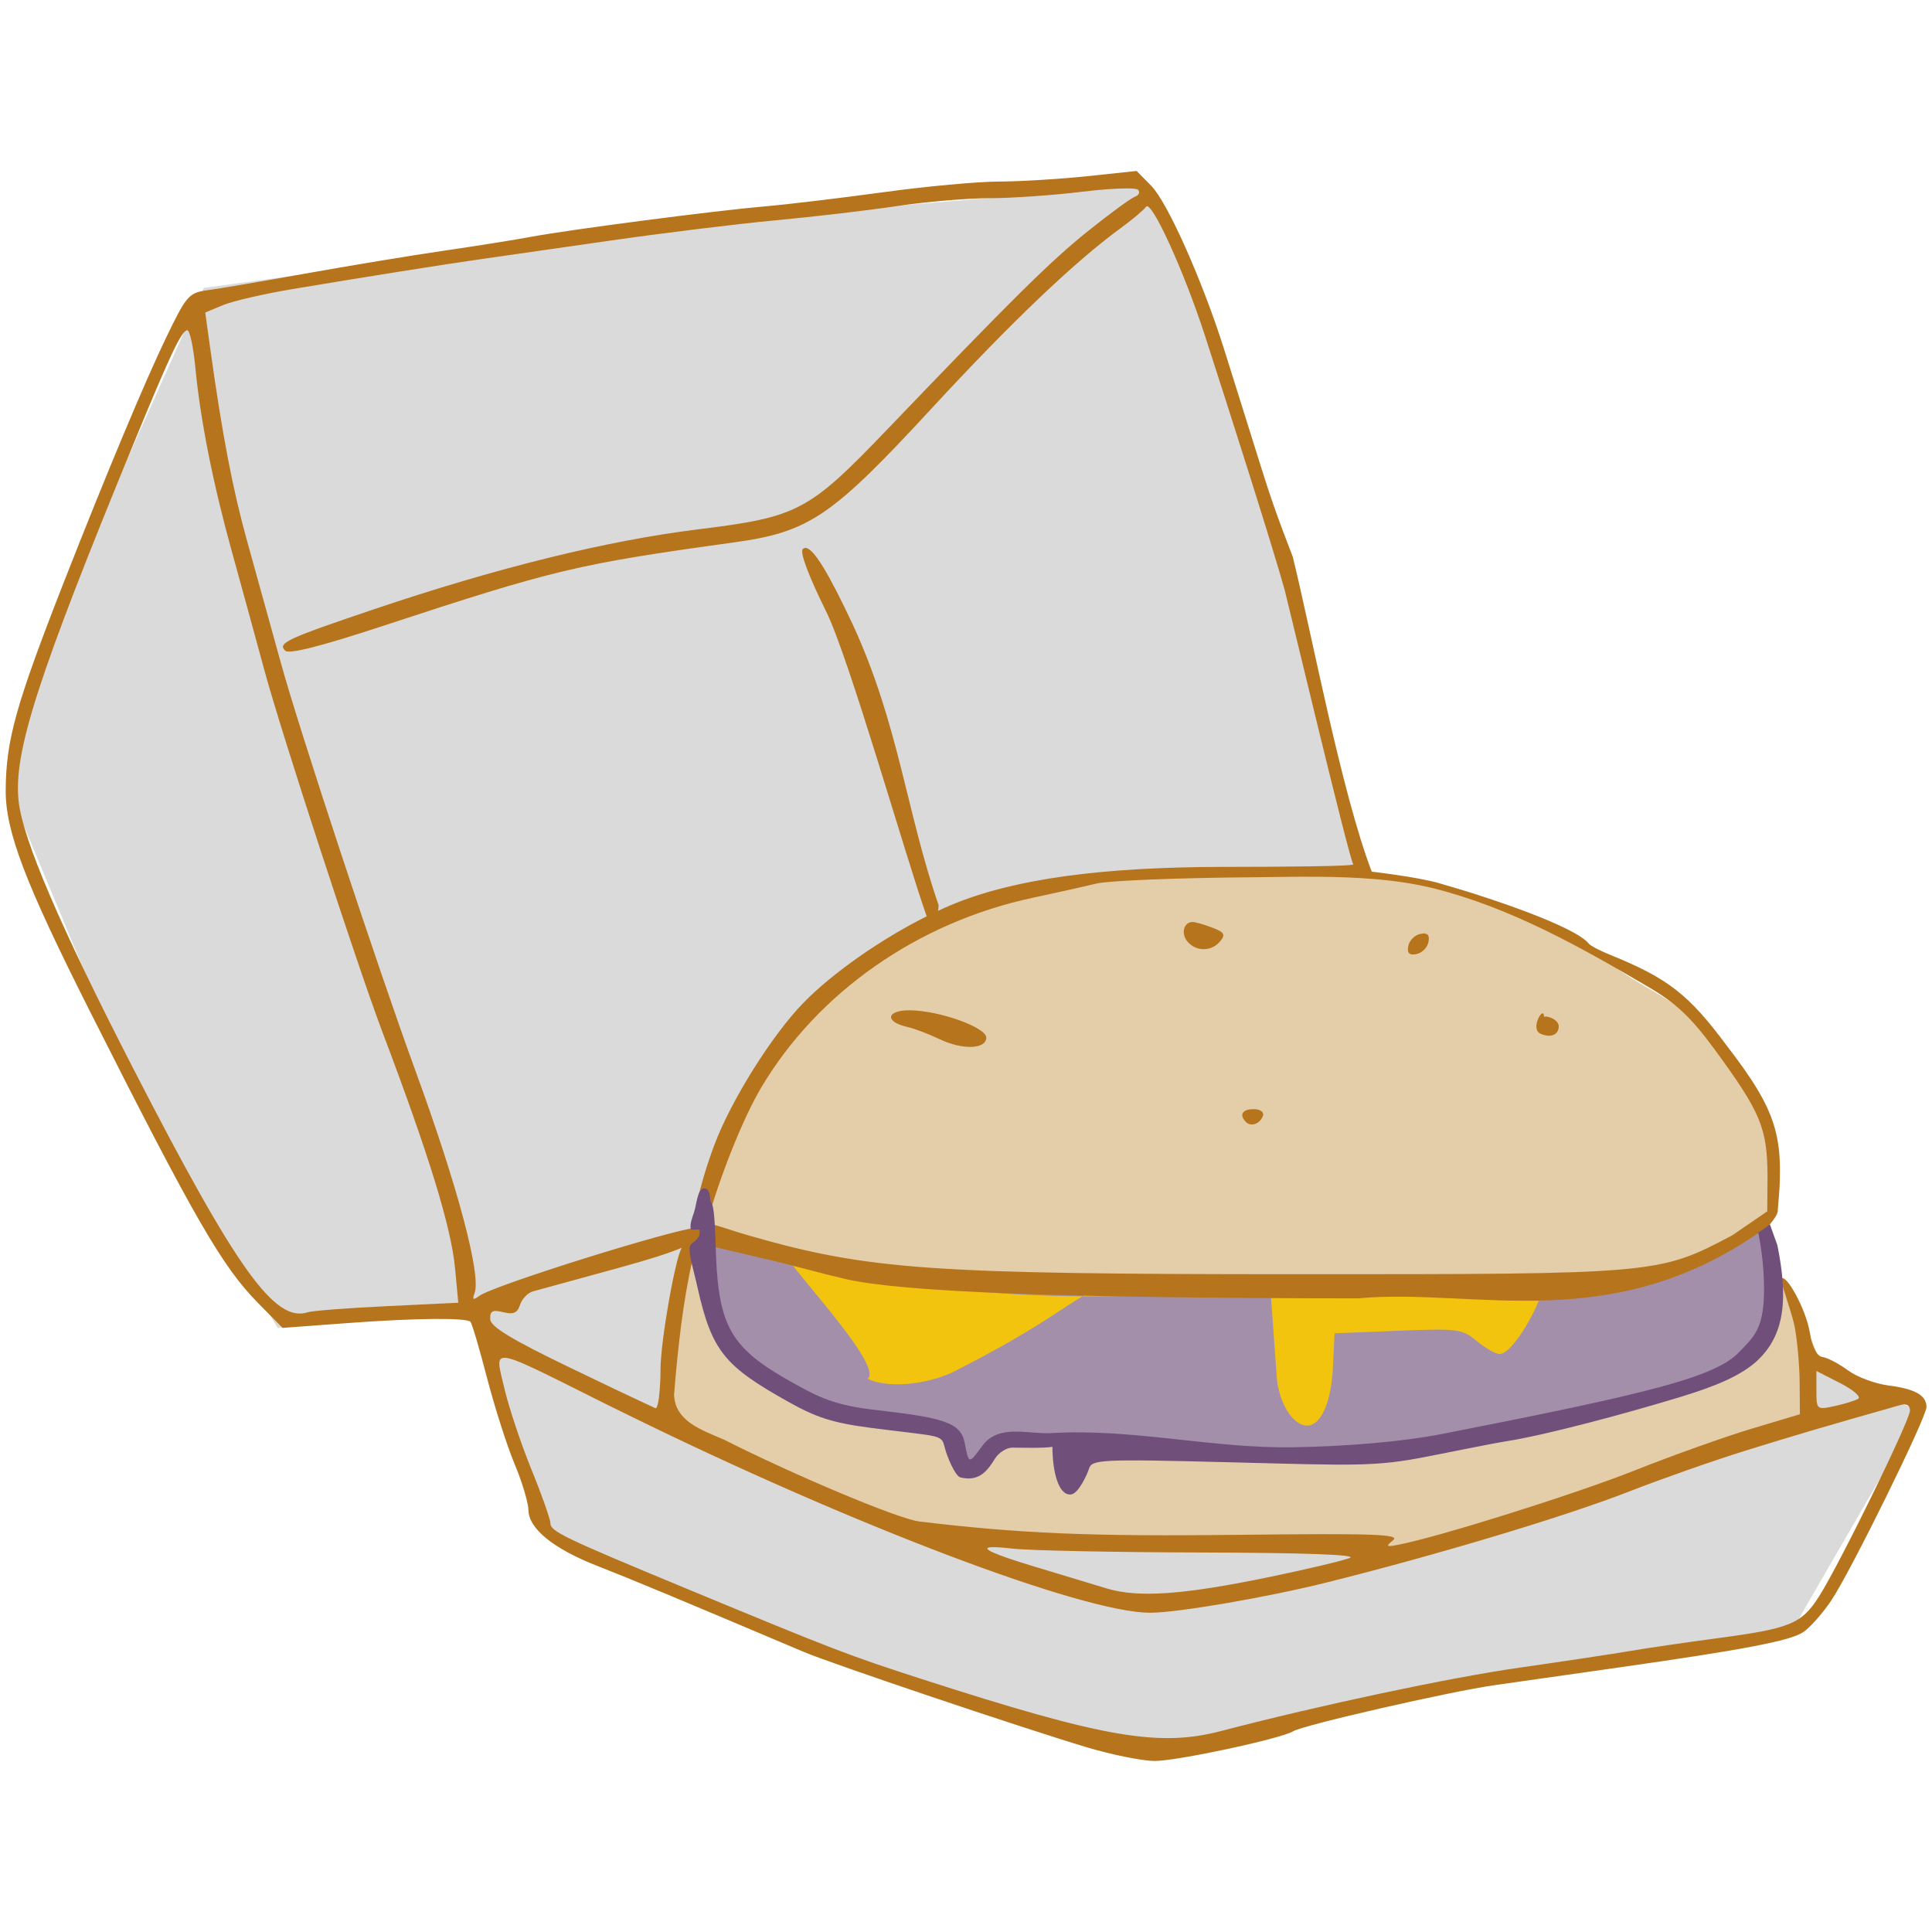
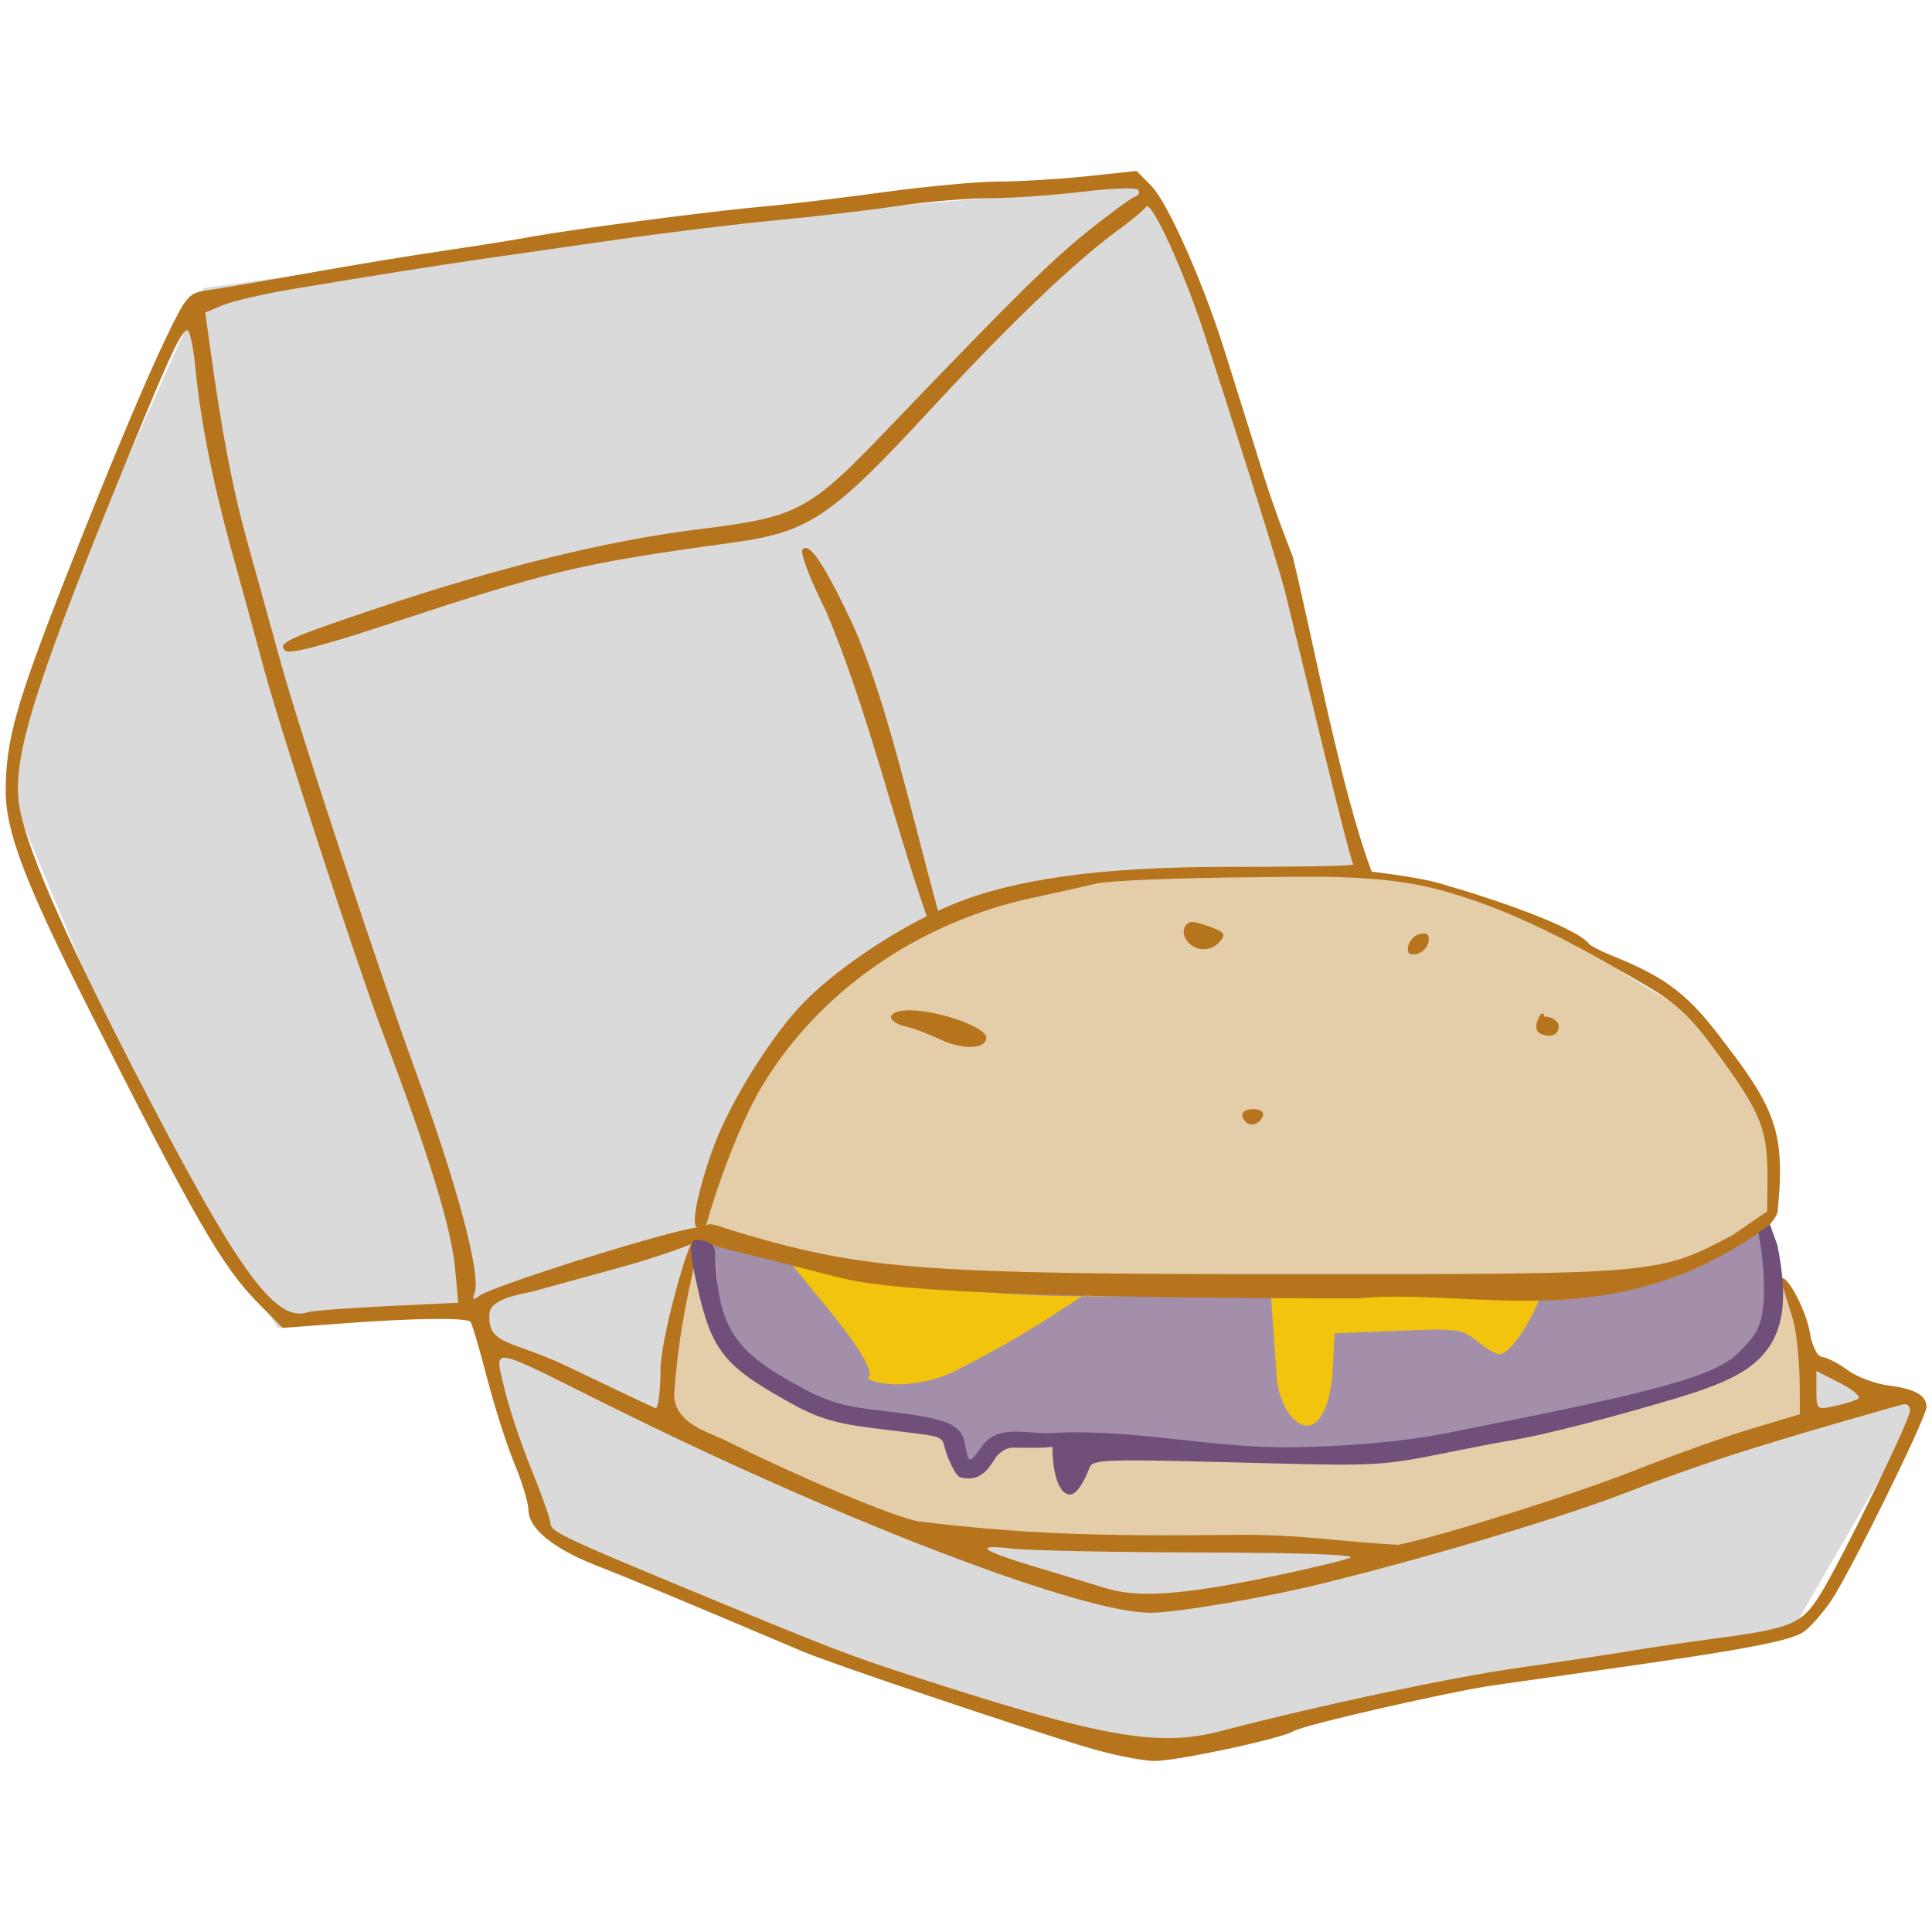
<svg xmlns="http://www.w3.org/2000/svg" version="1.1" id="svg2" width="351" height="351" viewBox="0 0 351 351">
  <defs id="defs6" />
  <path style="opacity:1;vector-effect:none;fill:#a48fab;fill-opacity:1;stroke:none;stroke-width:0.813;stroke-linecap:butt;stroke-linejoin:miter;stroke-miterlimit:4;stroke-dasharray:none;stroke-dashoffset:0;stroke-opacity:1" d="m 322.406,238.844 c -1.047,0.703 -5.772,7.566 -9.798,9.86 -17.828,10.159 -28.64,15.423 -59.684,15.07 -26.242,-0.298 -53.35,4.803 -76.849,2.101 -15.621,-1.796 -29.556,-7.628 -40.915,-18.652 -7.504,-7.283 -10.246,-26.179 -5.292,-30.921 1.282,-1.228 7.286,8.06 25.636,12.764 16.442,4.215 44.143,3.817 65.083,4.217 23.349,0.447 50.76,1.623 69.042,-2.397 17.709,-3.894 26.609,-12.988 29.77,-12.593" id="path4616" />
  <path id="path4519-6" d="m 327.396,258.554 c -9.646,8.615 -42.554,19.164 -76.01,23.325 -30.357,3.776 -60.609,1.851 -84.813,-3.265 C 151.25,275.375 123.037,266.36 123.5,257.5 c -1.129,-7.104 -14.331,-16.42 1.534,-30.636 8.147,-7.3 3.15,12.766 7.623,17.131 9.85,9.609 25.281,13.547 39.382,16.641 2.191,0.481 1.523,5.302 3.74,5.657 2.376,0.38 4.522,-5.053 6.952,-4.955 13.611,0.545 28.15,2.906 41.15,2.516 22.781,-0.683 44.38,0.457 66.499,-6.749 9.195,-2.996 19.132,-4.606 28.242,-12.889 2.431,-2.21 2.503,-9.246 4.95,-11.925 5.421,12.226 12.039,18.927 3.825,26.263 z" style="fill:#e4cda9" />
  <path style="opacity:1;vector-effect:none;fill:#dadada;fill-opacity:1;stroke:none;stroke-width:0.813;stroke-linecap:butt;stroke-linejoin:miter;stroke-miterlimit:4;stroke-dasharray:none;stroke-dashoffset:0;stroke-opacity:1" d="m 37.026,52.308 84.336,-11.504 86.059,-7.114 14.021,27.371 26.788,97.872 c 0,0 -52.06,-4.706 -74.298,6.386 -16.644,8.301 -31.907,18.2 -43.589,43.312 -2.178,4.681 -3.799,15.381 -3.799,15.381 l -3.103,14.526 -2.848,19.048 54.28,23.342 80.385,1.437 73.252,-23.873 1.492,-9.412 18.682,7.201 -18.069,31.232 -4.786,8.272 L 206.451,317.807 151.882,301.38 99.35,278.606 84.943,238.485 50.438,241.225 24.313,198.017 1.855,144.068 5.897,123.901 15.171,101.199 Z" id="rect4521" />
  <path id="path4519" d="m 319.255,223.696 c -19.088,14.932 -93.028,11.058 -143.905,7.976 -15.633,-0.947 -48.674,-1.871 -48.211,-10.731 -1.129,-7.104 8.283,-27.919 24.148,-42.134 8.147,-7.3 18.311,-11.762 26.215,-15.032 18.783,-7.771 44.203,-5.705 62.407,-5.796 18.349,-0.092 39.063,6.332 53.566,17.705 5.004,3.924 11.212,5.846 16.796,12.022 10.367,11.465 18.284,28.716 8.985,35.99 z" style="fill:#e4cda9" />
  <path id="path4515" d="M 280.138,234.205 C 279.913,236.978 274.833,246 272.466,246 c -0.722,0 -2.585,-1.055 -4.139,-2.344 -2.689,-2.23 -3.39,-2.322 -14.347,-1.883 l -11.52,0.461 -0.293,6.133 C 241.859,254.778 239.993,259 237.467,259 235.019,259 232.532,255.24 232,250.733 l -1.244,-17.247 -13.763,-0.047 c -24.446,-1.239 -12.979,0.288 -44.124,15.962 -4.639,2.1 -11.417,2.907 -15.238,1.094 3.425,-2.563 -18.855,-25.071 -15.114,-23.601 48.104,18.899 116.831,-0.337 137.621,7.311 z" style="fill:#f3c40e" />
-   <path style="fill:#b6751d" d="m 206.5,31.061 -9,0.951 c -4.95,0.524 -12.162,0.961 -16.027,0.971 -3.865,0.01 -13.315,0.881 -21,1.938 -7.685,1.056 -17.348,2.212 -21.473,2.566 -9.028,0.777 -35.532,4.228 -42.5,5.535 -2.75,0.516 -9.95,1.663 -16,2.549 -6.05,0.886 -17.3,2.744 -25,4.129 -7.7,1.385 -15.662,2.74 -17.693,3.01 -3.502,0.466 -3.898,0.913 -7.633,8.641 C 26.397,69.164 19.204,86.355 11.703,105.5 2.888,127.998 1.089,134.414 1.035,143.557 0.991,151.039 4.57,160.415 16.471,184 c 18.941,37.536 23.889,46.113 30.428,52.746 l 4.441,4.504 11.58,-0.861 c 12.415,-0.925 21.775,-1.026 22.557,-0.244 0.265,0.265 1.623,4.867 3.016,10.227 1.393,5.36 3.651,12.407 5.02,15.658 0.93,2.211 1.716,4.582 2.143,6.312 C 95.855,273.156 96,273.871 96,274.283 c 0,3.401 4.509,7.08 12.5,10.199 5.996,2.341 14.929,6.062 37.5,15.621 5.138,2.176 39.514,13.761 51.5,17.355 4.4,1.319 9.883,2.43 12.186,2.469 3.884,0.066 23.057,-4.033 25.275,-5.404 1.804,-1.115 28.43,-7.209 36.539,-8.363 4.4,-0.626 14.525,-2.068 22.5,-3.203 22.829,-3.249 31.182,-4.846 33.578,-6.416 1.224,-0.802 3.523,-3.389 5.111,-5.75 C 336.192,285.585 350,257.525 350,255.611 c 0,-2.108 -2.089,-3.29 -6.904,-3.902 -2.422,-0.308 -5.728,-1.541 -7.348,-2.738 -1.62,-1.198 -3.684,-2.286 -4.586,-2.418 -1.089,-0.16 -1.887,-1.695 -2.379,-4.574 -0.695,-4.07 -4.243,-10.665 -5.212,-9.688 -0.236,0.238 1.994,6.234 2.472,8.709 0.478,2.475 0.89,7.074 0.914,10.219 l 0.043,5.717 -8.75,2.619 c -4.812,1.441 -14.375,4.854 -21.25,7.584 -10.895,4.327 -35.643,12.105 -43,13.514 -2.186,0.419 -2.298,0.315 -0.898,-0.836 1.329,-1.092 -3.511,-1.257 -28.5,-0.969 -26.505,0.306 -39.313,-0.235 -57.602,-2.43 -3.727,-0.447 -22.48,-8.307 -35.5,-14.879 -4.457,-1.913 -8.728,-3.385 -9.039,-8.074 0.079,-1.13 0.175,-2.262 0.279,-3.396 0.795,-8.626 1.731,-16.084 3.872,-24.695 0,0.73 10.071,2.593 19.841,5.197 2.442,0.651 4.899,1.278 7.232,1.814 10.273,2.362 39.651,3.467 93,3.5 21.424,-2.008 46.708,7.364 74.734,-13.281 2.05,-2.47 1.431,-2.564 1.605,-3.244 1.126,-12.798 -0.038,-17.363 -9.357,-29.449 -6.835,-9.214 -10.658,-12.193 -21.035,-16.396 -1.896,-0.768 -3.672,-1.685 -3.947,-2.039 -2.435,-3.133 -17.902,-8.377 -27.369,-11.061 -3.937,-1.116 -12.104,-2.057 -12.104,-2.057 -5.513,-14.481 -10.808,-42.762 -14.336,-57.17 -0.106,-0.435 -2.821,-6.922 -5.35,-15 C 226.998,78.109 223.794,67.9 222.408,63.5 218.503,51.107 212.126,36.783 209.174,33.779 Z m -1.779,3.17 c 1.14,0.002 1.882,0.082 2.035,0.246 0.409,0.439 0.151,1.008 -0.574,1.266 -0.725,0.258 -4.55,3.059 -8.5,6.225 -6.812,5.458 -13.545,12.109 -36.275,35.826 -14.55,15.181 -16.309,16.114 -34.734,18.396 C 110.236,98.226 90.237,103.161 68,110.67 c -15.979,5.396 -17.587,6.143 -16.195,7.535 0.693,0.693 6.416,-0.755 17.857,-4.52 30.987,-10.195 35.316,-11.225 63.516,-15.117 13.854,-1.912 17.813,-4.588 36.141,-24.438 14.327,-15.516 25.939,-26.594 34.182,-32.607 2.2,-1.605 4.317,-3.385 4.705,-3.957 0.938,-1.383 6.895,11.654 10.721,23.465 4.812,14.855 12.22,38.089 14.475,46.172 0.307,1.1 11.84,49.393 12.453,49.797 0.613,0.404 -13.218,0.483 -23.668,0.494 -22.12,0.024 -37.894,2.203 -49.027,6.775 -0.899,0.369 -1.82,0.78 -2.748,1.211 0.064,-0.322 0.111,-0.663 0.111,-1.039 -5.888,-17.052 -7.22,-32.781 -15.574,-50.941 -4.452,-9.476 -7.124,-13.85 -8.566,-13.951 -0.206,-0.015 -0.387,0.057 -0.545,0.215 -0.557,0.557 1.107,4.991 4.232,11.277 4.166,8.381 14.554,44.89 18.211,55.213 0.028,0.079 0.058,0.142 0.088,0.211 -8.253,4.126 -17.048,10.237 -22.4,15.719 -5.703,5.841 -13.162,17.745 -16.205,25.859 -2.52,6.72 -4.534,14.957 -3.017,14.957 -4.276,0.27 -37.06,10.505 -39.682,12.439 -1.122,0.828 -1.306,0.71 -0.84,-0.537 C 87.439,231.646 83.13,215.461 75.465,194.5 68.688,175.969 54.375,132.593 51.047,120.5 49.23,113.9 46.472,103.947 44.916,98.381 42.29,88.988 40.344,78.822 38.17,63.139 l -0.881,-6.361 3.197,-1.336 C 42.245,54.707 47.917,53.395 53.092,52.527 66.237,50.324 80.422,48.071 87.5,47.062 c 3.3,-0.47 13.875,-1.987 23.5,-3.369 9.625,-1.382 23.125,-3.036 30,-3.676 6.875,-0.639 16.775,-1.802 22,-2.584 5.225,-0.782 12.789,-1.425 16.809,-1.428 4.02,-0.003 11.56,-0.527 16.756,-1.166 3.248,-0.399 6.256,-0.612 8.156,-0.609 z M 34.035,60 c 0.444,0 1.096,3.038 1.451,6.75 0.905,9.468 3.183,20.983 6.58,33.25 1.599,5.775 4.313,15.675 6.031,22 3.065,11.281 16.888,53.627 21.375,65.482 8.491,22.434 12.509,35.509 13.205,42.967 l 0.582,6.229 -12.939,0.619 c -7.116,0.34 -13.587,0.836 -14.379,1.1 C 49.949,240.39 43.041,230.747 24.143,194 10.927,168.304 4.208,152.644 3.396,145.65 2.369,136.795 6.812,123.012 24.721,79.5 30.995,64.256 33.028,60 34.035,60 Z m 205.271,99.285 c 6.984,0.049 14.546,0.448 21.188,2.117 13.91,3.496 26.482,10.545 39.096,17.971 4.899,2.884 7.686,5.517 11.854,11.201 8.416,11.478 9.598,14.279 9.676,22.93 l -0.051,6.57 -6.357,4.354 c -13.359,7.064 -13.52,7.077 -79.457,7.068 -66.241,-0.009 -77.4,-0.795 -99.016,-6.977 -5.97,-1.707 -7.699,-2.844 -8.069,-1.523 2.834,-10.077 7.029,-20.211 10.162,-25.475 10.304,-17.309 28.484,-29.99 49.361,-34.43 4.121,-0.876 9.292,-2.031 11.492,-2.566 2.2,-0.535 15.025,-1.053 28.5,-1.148 3.449,-0.025 7.431,-0.121 11.621,-0.092 z m -22.627,8.219 c -1.617,0 -2.177,2.073 -0.957,3.543 1.557,1.876 4.38,1.863 5.949,-0.027 1.021,-1.231 0.775,-1.657 -1.443,-2.5 -1.471,-0.559 -3.067,-1.016 -3.549,-1.016 z m 42.104,2.062 c -0.064,-0.016 -0.203,0.038 -0.293,0.045 -0.137,0.011 -0.288,0.031 -0.453,0.062 -1.006,0.194 -1.988,1.176 -2.182,2.182 -0.254,1.321 0.157,1.733 1.479,1.479 1.006,-0.194 1.988,-1.176 2.182,-2.182 0.195,-1.011 -0.002,-1.489 -0.697,-1.543 0,-0.025 -0.014,-0.038 -0.035,-0.043 z m -93.432,13.98 c -4.308,-0.049 -4.719,2.066 -0.584,3.006 1.33,0.302 3.993,1.308 5.918,2.234 4.151,1.998 8.5,1.852 8.5,-0.283 0,-1.853 -8.493,-4.896 -13.834,-4.957 z m 114.916,0.553 c -0.602,0.002 -2.047,3.052 -0.332,3.738 1.891,0.757 3.25,0.163 3.25,-1.418 0,-0.779 -1.012,-1.561 -2.25,-1.736 -0.152,-0.021 -0.436,0.107 -0.436,-0.031 0,-0.39 -0.093,-0.553 -0.232,-0.553 z m -52.498,17.404 c -2.077,0 -2.701,1.049 -1.396,2.354 0.926,0.926 2.597,0.295 3.084,-1.166 0.221,-0.663 -0.524,-1.188 -1.688,-1.188 z M 123.869,226.688 C 122.737,228.304 120,243.648 120,248.807 c 0,1.38 -0.058,2.567 -0.139,3.631 -0.161,2.117 -0.447,3.521 -0.795,3.396 -0.111,-0.04 -1.471,-0.686 -2.131,-0.992 -2.387,-1.107 -7.058,-3.325 -13.311,-6.342 -10.813,-5.217 -14.523,-7.474 -14.566,-8.859 -0.046,-1.477 0.44,-1.731 2.373,-1.246 1.853,0.465 2.579,0.144 3.051,-1.342 0.341,-1.073 1.384,-2.166 2.318,-2.43 0.934,-0.264 7.938,-2.187 15.564,-4.271 5.346,-1.462 9.111,-2.649 11.504,-3.664 z m -32.154,19.99 c 1.889,0.046 6.864,2.661 18.268,8.359 1.397,0.698 2.8,1.38 4.201,2.068 C 154.76,277.053 196.709,293 208.957,293 c 4.94,0 21.218,-2.791 32.043,-5.494 20.382,-5.09 43.478,-12.037 55,-16.543 5.775,-2.258 15.225,-5.578 21,-7.377 8.896,-2.771 14.115,-4.309 28.25,-8.322 1.109,-0.315 1.75,0.053 1.75,1.002 0,1.753 -12.672,27.671 -16.473,33.691 -3.193,5.057 -5.232,5.901 -18.527,7.67 -5.775,0.768 -12.975,1.822 -16,2.342 -3.025,0.519 -12.025,1.875 -20,3.014 -12.663,1.808 -36.121,6.79 -54.234,11.52 -11.248,2.937 -21.356,1.177 -54.266,-9.449 -13.368,-4.316 -15.736,-5.226 -43,-16.527 -22.118,-9.168 -24.5,-10.315 -24.5,-11.797 0,-0.528 -0.858,-3.082 -2.07,-6.258 -0.427,-1.118 -0.892,-2.304 -1.387,-3.518 -1.901,-4.662 -4.114,-11.304 -4.92,-14.758 -0.84,-3.601 -1.575,-5.559 0.092,-5.518 z M 330,249.078 l 4.33,2.211 c 2.382,1.216 3.844,2.496 3.25,2.846 -0.594,0.349 -2.543,0.948 -4.33,1.33 -3.185,0.68 -3.25,0.624 -3.25,-2.846 z m -149.871,32.012 c 0.742,-0.037 2.031,0.051 3.871,0.262 3.025,0.347 18.55,0.664 34.5,0.703 18.415,0.046 28.175,0.403 26.742,0.979 -1.241,0.499 -7.766,2.051 -14.5,3.447 -15.762,3.269 -23.998,3.846 -29.742,2.084 -2.475,-0.759 -8.244,-2.504 -12.82,-3.877 -7.57,-2.271 -10.276,-3.488 -8.051,-3.598 z" id="path4509" />
-   <path style="fill:#704f7b" d="m 191.031,260.357 c -4.238,0.257 -9.552,-1.724 -12.531,2.277 -2.516,3.403 -2.451,3.47 -3.258,-0.564 -0.723,-3.617 -3.821,-4.504 -16.039,-5.893 -7.571,-0.861 -10.354,-2.261 -15.406,-5.09 -10.908,-6.107 -13.232,-9.964 -13.727,-23.402 -0.173,-4.702 -0.264,-8.709 -0.912,-9.312 -0.219,-0.204 0.016,-2.503 -1.219,-2.469 -1.234,0.034 -1.334,2.703 -1.83,4.283 -0.3,0.953 -0.764,2.02 -0.639,2.996 0.067,0.521 1.57,-0.041 1.625,0.293 0.243,1.483 -0.943,1.971 -1.512,2.539 -0.834,0.834 0.225,3.795 1.16,7.975 2.592,11.583 5.021,14.29 16.607,20.758 4.843,2.704 7.833,3.757 14.869,4.662 13.208,1.7 12.801,1.098 13.473,3.775 0.336,1.34 1.815,4.965 2.777,5.217 3.528,0.922 5.075,-1.445 6.297,-3.402 0.687,-1.1 2.108,-2 3.158,-2 1.006,0 5.984,0.141 7.279,-0.152 -0.002,4.262 1.015,8.859 3.343,8.666 1.39,-0.115 2.986,-3.693 3.299,-4.68 0.528,-1.662 1.898,-1.78 25.469,-1.176 23.016,0.59 26.506,0.838 36.102,-1.056 5.775,-1.14 12.207,-2.447 14.407,-2.79 6.999,-1.092 21.352,-4.943 31.44,-8.009 6.189,-1.881 11.133,-3.858 14.148,-6.751 4.973,-4.771 5.397,-11.435 3.495,-20.835 l -1.357,-3.778 -2.099,1.503 c 0.475,2.475 1.026,6.016 1.034,10.243 0.013,7.162 -1.768,8.594 -4.524,11.469 -4.39,4.579 -16.553,7.513 -53.363,14.751 -8.249,1.622 -18.428,2.381 -27.697,2.531 -14.647,0.237 -29.249,-3.464 -43.871,-2.578 z" id="path4507" />
+   <path style="fill:#b6751d" d="m 206.5,31.061 -9,0.951 c -4.95,0.524 -12.162,0.961 -16.027,0.971 -3.865,0.01 -13.315,0.881 -21,1.938 -7.685,1.056 -17.348,2.212 -21.473,2.566 -9.028,0.777 -35.532,4.228 -42.5,5.535 -2.75,0.516 -9.95,1.663 -16,2.549 -6.05,0.886 -17.3,2.744 -25,4.129 -7.7,1.385 -15.662,2.74 -17.693,3.01 -3.502,0.466 -3.898,0.913 -7.633,8.641 C 26.397,69.164 19.204,86.355 11.703,105.5 2.888,127.998 1.089,134.414 1.035,143.557 0.991,151.039 4.57,160.415 16.471,184 c 18.941,37.536 23.889,46.113 30.428,52.746 l 4.441,4.504 11.58,-0.861 c 12.415,-0.925 21.775,-1.026 22.557,-0.244 0.265,0.265 1.623,4.867 3.016,10.227 1.393,5.36 3.651,12.407 5.02,15.658 0.93,2.211 1.716,4.582 2.143,6.312 C 95.855,273.156 96,273.871 96,274.283 c 0,3.401 4.509,7.08 12.5,10.199 5.996,2.341 14.929,6.062 37.5,15.621 5.138,2.176 39.514,13.761 51.5,17.355 4.4,1.319 9.883,2.43 12.186,2.469 3.884,0.066 23.057,-4.033 25.275,-5.404 1.804,-1.115 28.43,-7.209 36.539,-8.363 4.4,-0.626 14.525,-2.068 22.5,-3.203 22.829,-3.249 31.182,-4.846 33.578,-6.416 1.224,-0.802 3.523,-3.389 5.111,-5.75 C 336.192,285.585 350,257.525 350,255.611 c 0,-2.108 -2.089,-3.29 -6.904,-3.902 -2.422,-0.308 -5.728,-1.541 -7.348,-2.738 -1.62,-1.198 -3.684,-2.286 -4.586,-2.418 -1.089,-0.16 -1.887,-1.695 -2.379,-4.574 -0.695,-4.07 -4.243,-10.665 -5.212,-9.688 -0.236,0.238 1.994,6.234 2.472,8.709 0.478,2.475 0.89,7.074 0.914,10.219 l 0.043,5.717 -8.75,2.619 c -4.812,1.441 -14.375,4.854 -21.25,7.584 -10.895,4.327 -35.643,12.105 -43,13.514 -10.333,-0.518 -17.883,-1.933 -29.398,-1.805 -26.505,0.306 -39.313,-0.235 -57.602,-2.43 -3.727,-0.447 -22.48,-8.307 -35.5,-14.879 -4.457,-1.913 -8.728,-3.385 -9.039,-8.074 0.079,-1.13 0.175,-2.262 0.279,-3.396 0.795,-8.626 2.381,-16.177 4.523,-24.788 0,0.73 9.421,2.686 19.19,5.29 2.442,0.651 4.899,1.278 7.232,1.814 10.273,2.362 39.651,3.467 93,3.5 21.424,-2.008 46.708,7.364 74.734,-13.281 2.05,-2.47 1.431,-2.564 1.605,-3.244 1.126,-12.798 -0.038,-17.363 -9.357,-29.449 -6.835,-9.214 -10.658,-12.193 -21.035,-16.396 -1.896,-0.768 -3.672,-1.685 -3.947,-2.039 -2.435,-3.133 -17.902,-8.377 -27.369,-11.061 -3.937,-1.116 -12.104,-2.057 -12.104,-2.057 -5.513,-14.481 -10.808,-42.762 -14.336,-57.17 -0.106,-0.435 -2.821,-6.922 -5.35,-15 C 226.998,78.109 223.794,67.9 222.408,63.5 218.503,51.107 212.126,36.783 209.174,33.779 Z m -1.779,3.17 c 1.14,0.002 1.882,0.082 2.035,0.246 0.409,0.439 0.151,1.008 -0.574,1.266 -0.725,0.258 -4.55,3.059 -8.5,6.225 -6.812,5.458 -13.545,12.109 -36.275,35.826 -14.55,15.181 -16.309,16.114 -34.734,18.396 C 110.236,98.226 90.237,103.161 68,110.67 c -15.979,5.396 -17.587,6.143 -16.195,7.535 0.693,0.693 6.416,-0.755 17.857,-4.52 30.987,-10.195 35.316,-11.225 63.516,-15.117 13.854,-1.912 17.813,-4.588 36.141,-24.438 14.327,-15.516 25.939,-26.594 34.182,-32.607 2.2,-1.605 4.317,-3.385 4.705,-3.957 0.938,-1.383 6.895,11.654 10.721,23.465 4.812,14.855 12.22,38.089 14.475,46.172 0.307,1.1 11.84,49.393 12.453,49.797 0.613,0.404 -13.218,0.483 -23.668,0.494 -22.12,0.024 -37.894,2.203 -49.027,6.775 -0.899,0.369 -1.82,0.78 -2.748,1.211 -4.962,-18.178 -9.398,-38.451 -15.463,-51.98 -4.452,-9.476 -7.124,-13.85 -8.566,-13.951 -0.206,-0.015 -0.387,0.057 -0.545,0.215 -0.557,0.557 1.107,4.991 4.232,11.277 7.579,17.957 11.916,37.079 18.299,55.424 -8.253,4.126 -17.048,10.237 -22.4,15.719 -5.703,5.841 -13.162,17.745 -16.205,25.859 -2.52,6.72 -4.534,14.957 -3.017,14.957 -4.276,0.27 -37.06,10.505 -39.682,12.439 -1.122,0.828 -1.306,0.71 -0.84,-0.537 C 87.439,231.646 83.13,215.461 75.465,194.5 68.688,175.969 54.375,132.593 51.047,120.5 49.23,113.9 46.472,103.947 44.916,98.381 42.29,88.988 40.344,78.822 38.17,63.139 l -0.881,-6.361 3.197,-1.336 C 42.245,54.707 47.917,53.395 53.092,52.527 66.237,50.324 80.422,48.071 87.5,47.062 c 3.3,-0.47 13.875,-1.987 23.5,-3.369 9.625,-1.382 23.125,-3.036 30,-3.676 6.875,-0.639 16.775,-1.802 22,-2.584 5.225,-0.782 12.789,-1.425 16.809,-1.428 4.02,-0.003 11.56,-0.527 16.756,-1.166 3.248,-0.399 6.256,-0.612 8.156,-0.609 z M 34.035,60 c 0.444,0 1.096,3.038 1.451,6.75 0.905,9.468 3.183,20.983 6.58,33.25 1.599,5.775 4.313,15.675 6.031,22 3.065,11.281 16.888,53.627 21.375,65.482 8.491,22.434 12.509,35.509 13.205,42.967 l 0.582,6.229 -12.939,0.619 c -7.116,0.34 -13.587,0.836 -14.379,1.1 C 49.949,240.39 43.041,230.747 24.143,194 10.927,168.304 4.208,152.644 3.396,145.65 2.369,136.795 6.812,123.012 24.721,79.5 30.995,64.256 33.028,60 34.035,60 Z m 205.271,99.285 c 6.984,0.049 14.546,0.448 21.188,2.117 13.91,3.496 26.482,10.545 39.096,17.971 4.899,2.884 7.686,5.517 11.854,11.201 8.416,11.478 9.598,14.279 9.676,22.93 l -0.051,6.57 -6.357,4.354 c -13.359,7.064 -13.52,7.077 -79.457,7.068 -66.241,-0.009 -77.4,-0.795 -99.016,-6.977 -5.97,-1.707 -7.699,-2.844 -8.069,-1.523 2.834,-10.077 7.029,-20.211 10.162,-25.475 10.304,-17.309 28.484,-29.99 49.361,-34.43 4.121,-0.876 9.292,-2.031 11.492,-2.566 2.2,-0.535 15.025,-1.053 28.5,-1.148 3.449,-0.025 7.431,-0.121 11.621,-0.092 z m -22.627,8.219 c -1.617,0 -2.177,2.073 -0.957,3.543 1.557,1.876 4.38,1.863 5.949,-0.027 1.021,-1.231 0.775,-1.657 -1.443,-2.5 -1.471,-0.559 -3.067,-1.016 -3.549,-1.016 z m 42.104,2.062 c -0.064,-0.016 -0.203,0.038 -0.293,0.045 -0.137,0.011 -0.288,0.031 -0.453,0.062 -1.006,0.194 -1.988,1.176 -2.182,2.182 -0.254,1.321 0.157,1.733 1.479,1.479 1.006,-0.194 1.988,-1.176 2.182,-2.182 0.195,-1.011 -0.002,-1.489 -0.697,-1.543 0,-0.025 -0.014,-0.038 -0.035,-0.043 z m -93.432,13.98 c -4.308,-0.049 -4.719,2.066 -0.584,3.006 1.33,0.302 3.993,1.308 5.918,2.234 4.151,1.998 8.5,1.852 8.5,-0.283 0,-1.853 -8.493,-4.896 -13.834,-4.957 z m 114.916,0.553 c -0.602,0.002 -2.047,3.052 -0.332,3.738 1.891,0.757 3.25,0.163 3.25,-1.418 0,-0.779 -1.012,-1.561 -2.25,-1.736 -0.152,-0.021 -0.436,0.107 -0.436,-0.031 0,-0.39 -0.093,-0.553 -0.232,-0.553 z m -52.498,17.404 c -2.077,0 -2.701,1.049 -1.396,2.354 0.926,0.926 2.597,0.295 3.084,-1.166 0.221,-0.663 -0.524,-1.188 -1.688,-1.188 z M 125.584,226.016 C 124.452,227.632 120,243.648 120,248.807 c 0,1.38 -0.058,2.567 -0.139,3.631 -0.161,2.117 -0.447,3.521 -0.795,3.396 -0.111,-0.04 -1.471,-0.686 -2.131,-0.992 -2.387,-1.107 -7.058,-3.325 -13.311,-6.342 -10.813,-5.217 -15.047,-3.948 -14.706,-9.835 0.171,-2.948 6.64,-3.651 7.882,-4.042 0.934,-0.264 7.938,-2.187 15.564,-4.271 5.346,-1.462 10.826,-3.321 13.219,-4.336 z m -33.869,20.662 c 1.889,0.046 6.864,2.661 18.268,8.359 1.397,0.698 2.8,1.38 4.201,2.068 C 154.76,277.053 196.709,293 208.957,293 c 4.94,0 21.218,-2.791 32.043,-5.494 20.382,-5.09 43.478,-12.037 55,-16.543 5.775,-2.258 15.225,-5.578 21,-7.377 8.896,-2.771 14.115,-4.309 28.25,-8.322 1.109,-0.315 1.75,0.053 1.75,1.002 0,1.753 -12.672,27.671 -16.473,33.691 -3.193,5.057 -5.232,5.901 -18.527,7.67 -5.775,0.768 -12.975,1.822 -16,2.342 -3.025,0.519 -12.025,1.875 -20,3.014 -12.663,1.808 -36.121,6.79 -54.234,11.52 -11.248,2.937 -21.356,1.177 -54.266,-9.449 -13.368,-4.316 -15.736,-5.226 -43,-16.527 -22.118,-9.168 -24.5,-10.315 -24.5,-11.797 0,-0.528 -0.858,-3.082 -2.07,-6.258 -0.427,-1.118 -0.892,-2.304 -1.387,-3.518 -1.901,-4.662 -4.114,-11.304 -4.92,-14.758 -0.84,-3.601 -1.575,-5.559 0.092,-5.518 z M 330,249.078 l 4.33,2.211 c 2.382,1.216 3.844,2.496 3.25,2.846 -0.594,0.349 -2.543,0.948 -4.33,1.33 -3.185,0.68 -3.25,0.624 -3.25,-2.846 z m -149.871,32.012 c 0.742,-0.037 2.031,0.051 3.871,0.262 3.025,0.347 18.55,0.664 34.5,0.703 18.415,0.046 28.175,0.403 26.742,0.979 -1.241,0.499 -7.766,2.051 -14.5,3.447 -15.762,3.269 -23.998,3.846 -29.742,2.084 -2.475,-0.759 -8.244,-2.504 -12.82,-3.877 -7.57,-2.271 -10.276,-3.488 -8.051,-3.598 z" id="path4509" />
+   <path style="fill:#704f7b" d="m 191.031,260.357 c -4.238,0.257 -9.552,-1.724 -12.531,2.277 -2.516,3.403 -2.451,3.47 -3.258,-0.564 -0.723,-3.617 -3.821,-4.504 -16.039,-5.893 -7.571,-0.861 -10.354,-2.261 -15.406,-5.09 -10.908,-6.107 -13.418,-10.522 -13.912,-23.96 -0.367,-2.063 -3.975,-2.058 -3.975,-1.577 -0.834,0.834 -0.101,4.26 0.835,8.439 2.592,11.583 5.021,14.29 16.607,20.758 4.843,2.704 7.833,3.757 14.869,4.662 13.208,1.7 12.801,1.098 13.473,3.775 0.336,1.34 1.815,4.965 2.777,5.217 3.528,0.922 5.075,-1.445 6.297,-3.402 0.687,-1.1 2.108,-2 3.158,-2 1.006,0 5.984,0.141 7.279,-0.152 -0.002,4.262 1.015,8.859 3.343,8.666 1.39,-0.115 2.986,-3.693 3.299,-4.68 0.528,-1.662 1.898,-1.78 25.469,-1.176 23.016,0.59 26.506,0.838 36.102,-1.056 5.775,-1.14 12.207,-2.447 14.407,-2.79 6.999,-1.092 21.352,-4.943 31.44,-8.009 6.189,-1.881 11.133,-3.858 14.148,-6.751 4.973,-4.771 5.397,-11.435 3.495,-20.835 l -1.357,-3.778 -2.099,1.503 c 0.475,2.475 1.026,6.016 1.034,10.243 0.013,7.162 -1.768,8.594 -4.524,11.469 -4.39,4.579 -16.553,7.513 -53.363,14.751 -8.249,1.622 -18.428,2.381 -27.697,2.531 -14.647,0.237 -29.249,-3.464 -43.871,-2.578 z" id="path4507" />
</svg>
